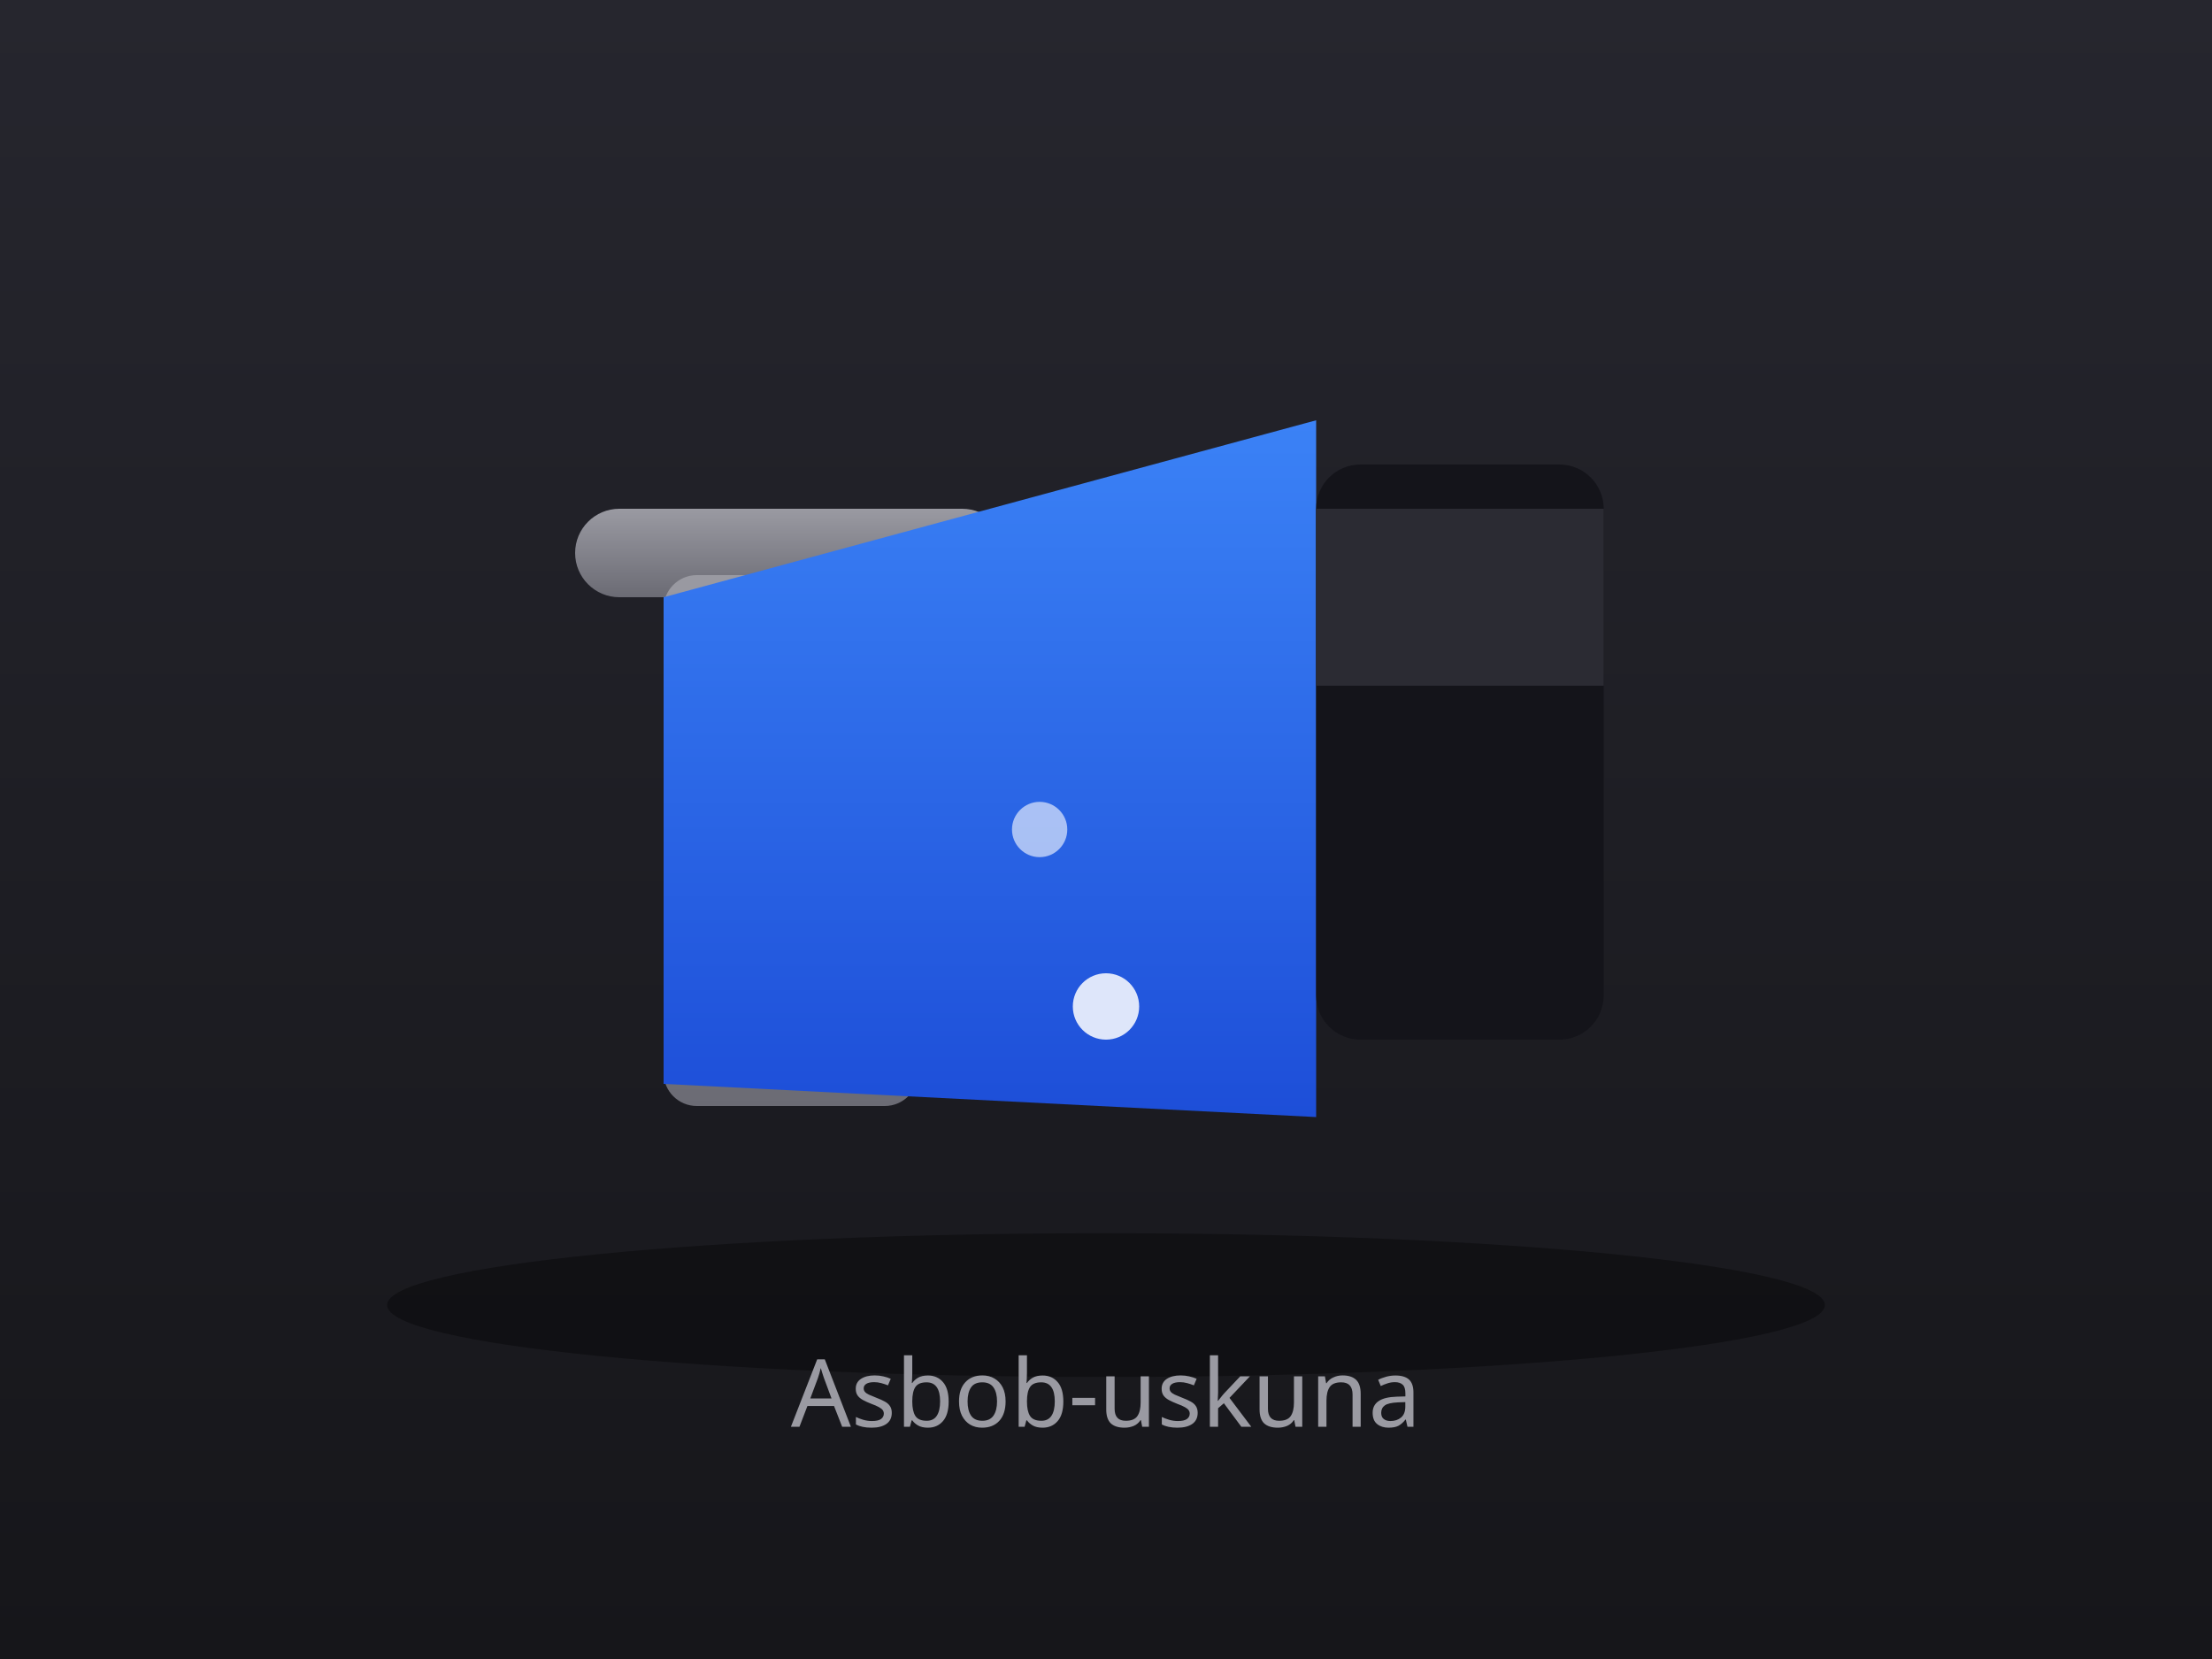
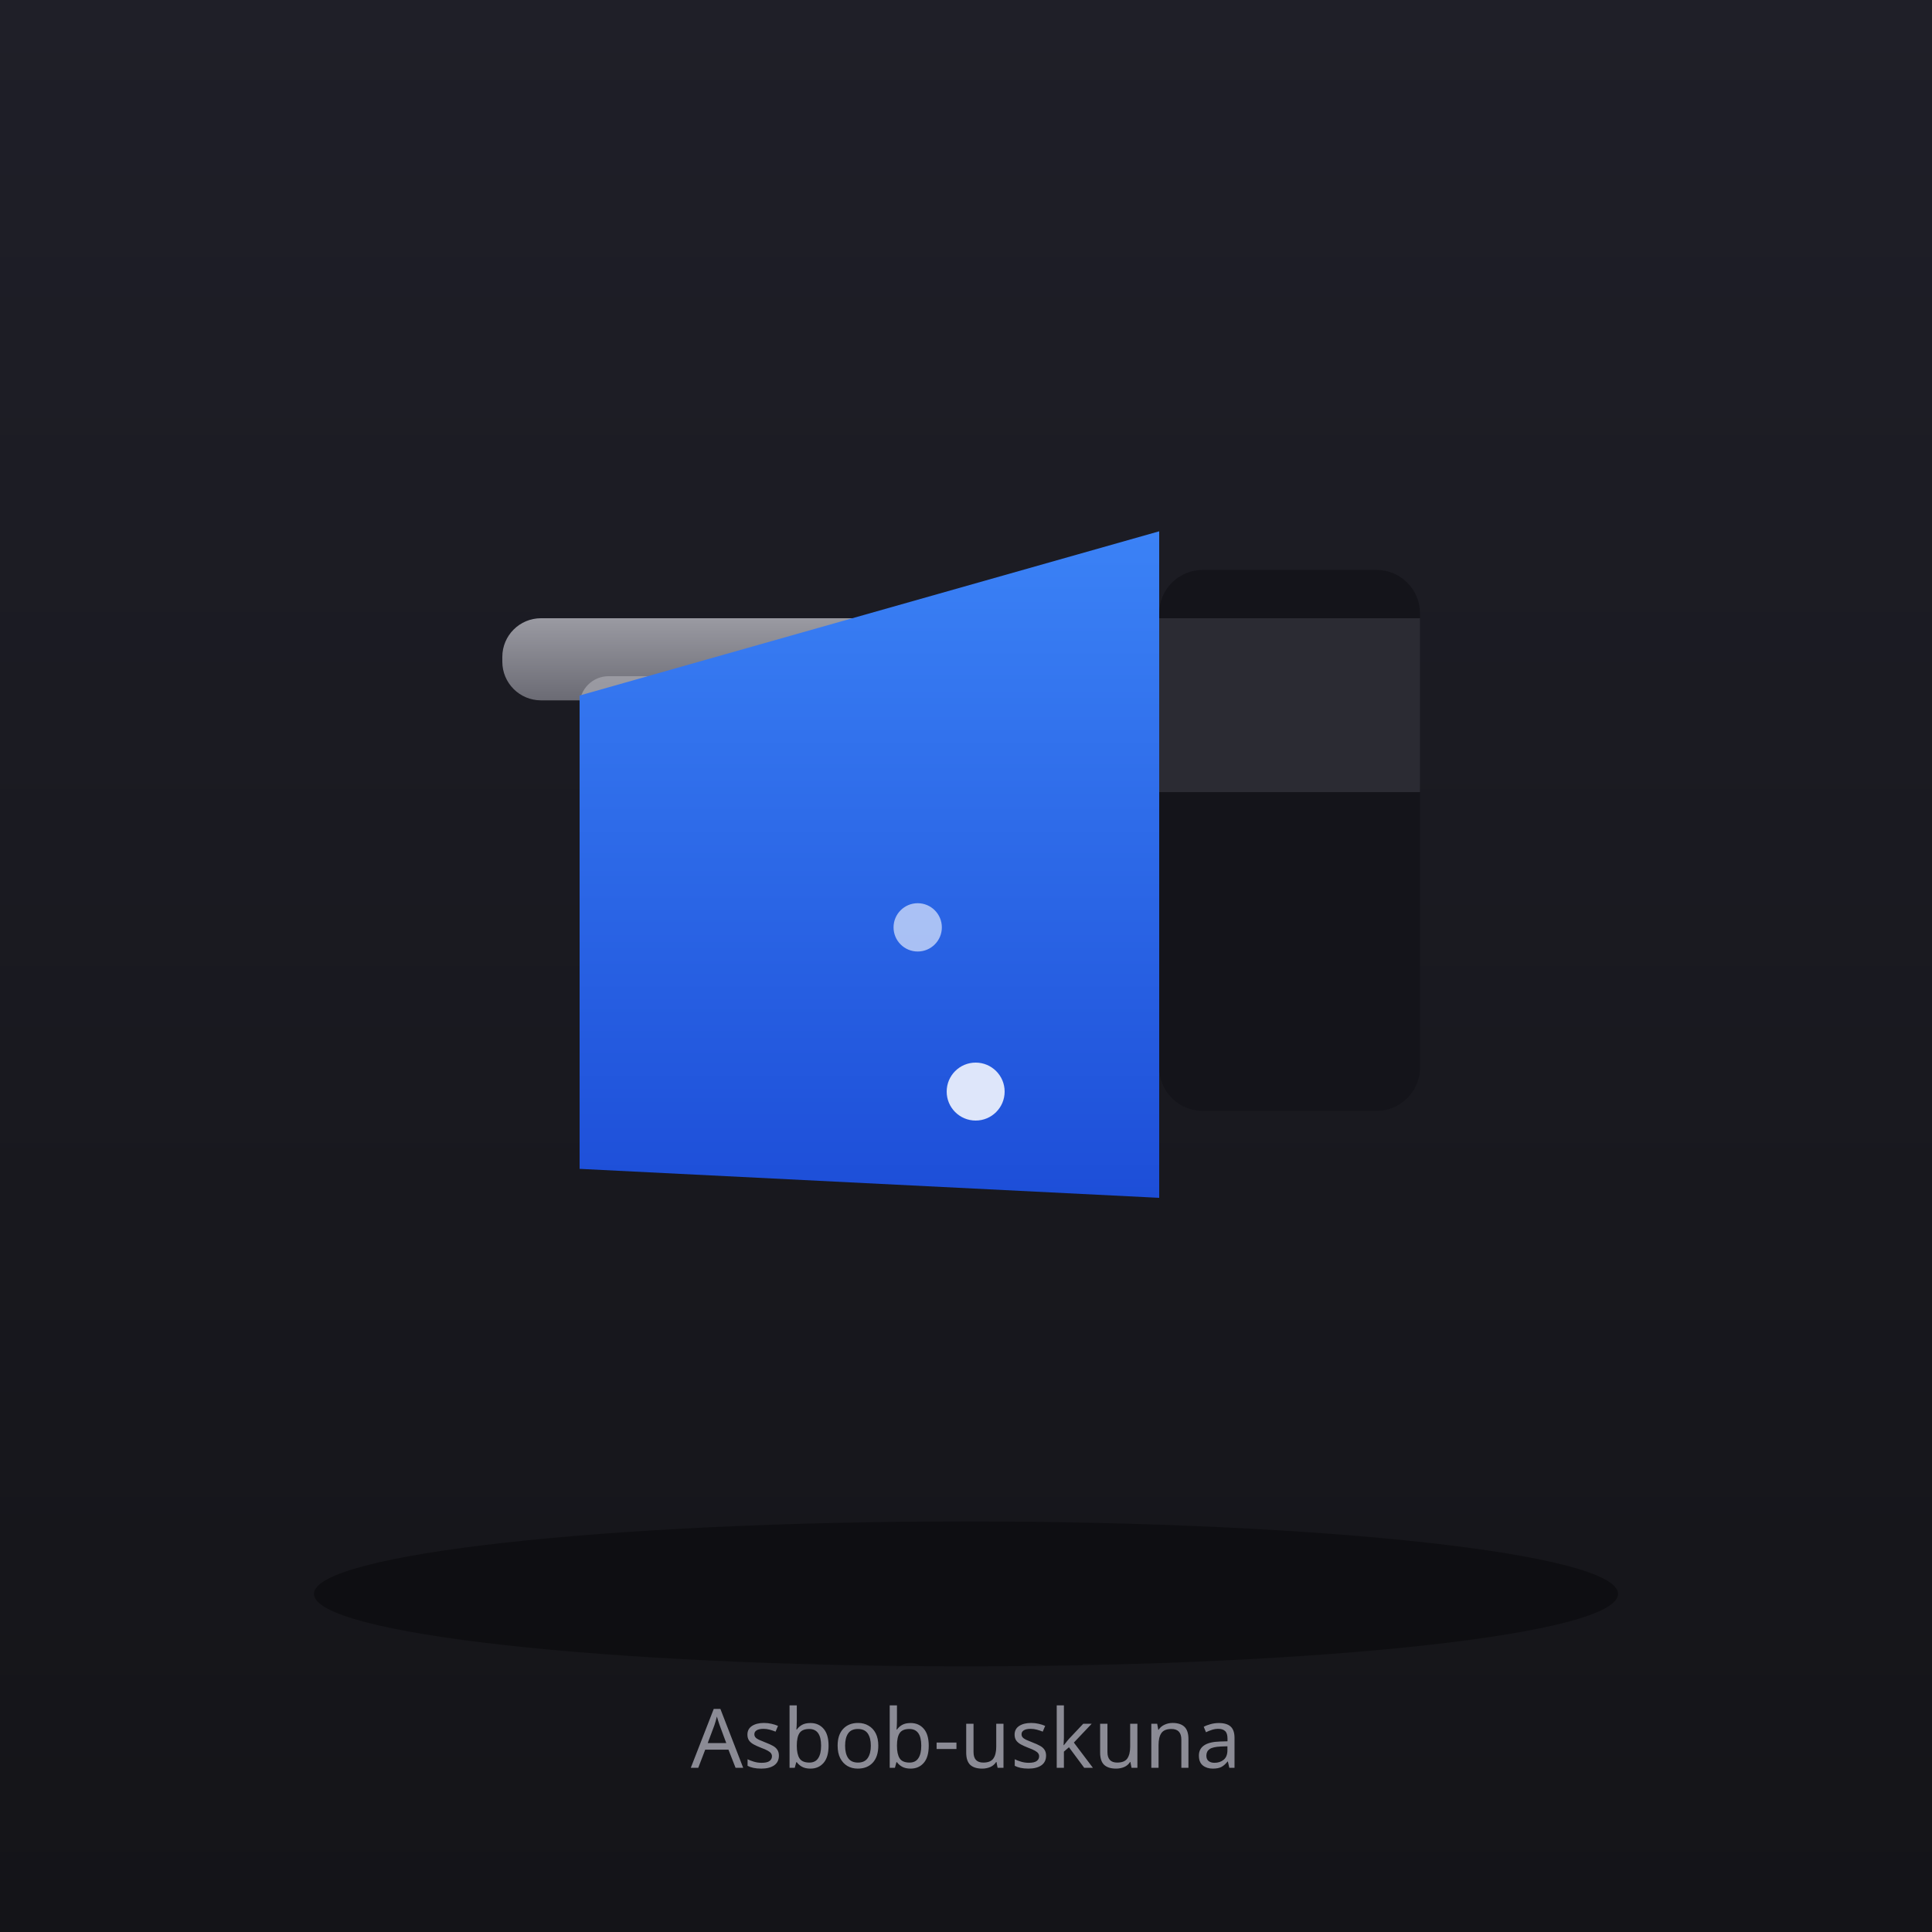
- <svg xmlns="http://www.w3.org/2000/svg" viewBox="0 0 400 300">
+ <svg xmlns="http://www.w3.org/2000/svg" viewBox="0 0 400 400">
  <defs>
    <linearGradient id="bg" x1="0" y1="0" x2="0" y2="1">
-       <stop offset="0" stop-color="#26262e" />
-       <stop offset="1" stop-color="#16161a" />
+       <stop offset="0" stop-color="#1f1f28" />
+       <stop offset="1" stop-color="#141418" />
    </linearGradient>
    <linearGradient id="body" x1="0" y1="0" x2="0" y2="1">
      <stop offset="0" stop-color="#3b82f6" />
      <stop offset="1" stop-color="#1d4ed8" />
    </linearGradient>
    <linearGradient id="grip" x1="0" y1="0" x2="0" y2="1">
      <stop offset="0" stop-color="#9a9aa2" />
      <stop offset="1" stop-color="#6b6b74" />
    </linearGradient>
  </defs>
-   <rect width="400" height="300" fill="url(#bg)" />
-   <ellipse cx="200" cy="236" rx="130" ry="13" fill="#000" opacity="0.35" />
-   <rect x="104" y="92" width="78" height="16" fill="url(#grip)" rx="8" />
-   <rect x="120" y="104" width="46" height="96" fill="url(#grip)" rx="6" />
-   <path d="M120 108 L238 76 L238 202 L120 196 Z" fill="url(#body)" rx="4" />
-   <rect x="238" y="84" width="52" height="104" fill="#14141a" rx="8" />
-   <path d="M238 92 L290 92 L290 124 L238 124 Z" fill="#2b2b33" />
-   <circle cx="200" cy="182" r="6" fill="#fff" opacity="0.85" />
-   <circle cx="188" cy="150" r="5" fill="#fff" opacity="0.6" />
-   <text x="200" y="258" fill="#9a9aa2" font-size="17" text-anchor="middle" font-family="sans-serif">Asbob-uskuna</text>
+   <rect width="400" height="400" fill="url(#bg)" />
+   <ellipse cx="200" cy="330" rx="135" ry="15" fill="#000" opacity="0.35" />
+   <rect x="104" y="128" width="80" height="17" fill="url(#grip)" rx="8" />
+   <rect x="120" y="140" width="48" height="102" fill="url(#grip)" rx="6" />
+   <path d="M120 144 L240 110 L240 248 L120 242 Z" fill="url(#body)" rx="4" />
+   <rect x="240" y="118" width="54" height="112" fill="#14141a" rx="9" />
+   <path d="M240 128 L294 128 L294 164 L240 164 Z" fill="#2b2b33" />
+   <circle cx="202" cy="226" r="6" fill="#fff" opacity="0.85" />
+   <circle cx="190" cy="192" r="5" fill="#fff" opacity="0.6" />
+   <text x="200" y="366" fill="#8b8b95" font-size="17" text-anchor="middle" font-family="sans-serif">Asbob-uskuna</text>
</svg>
